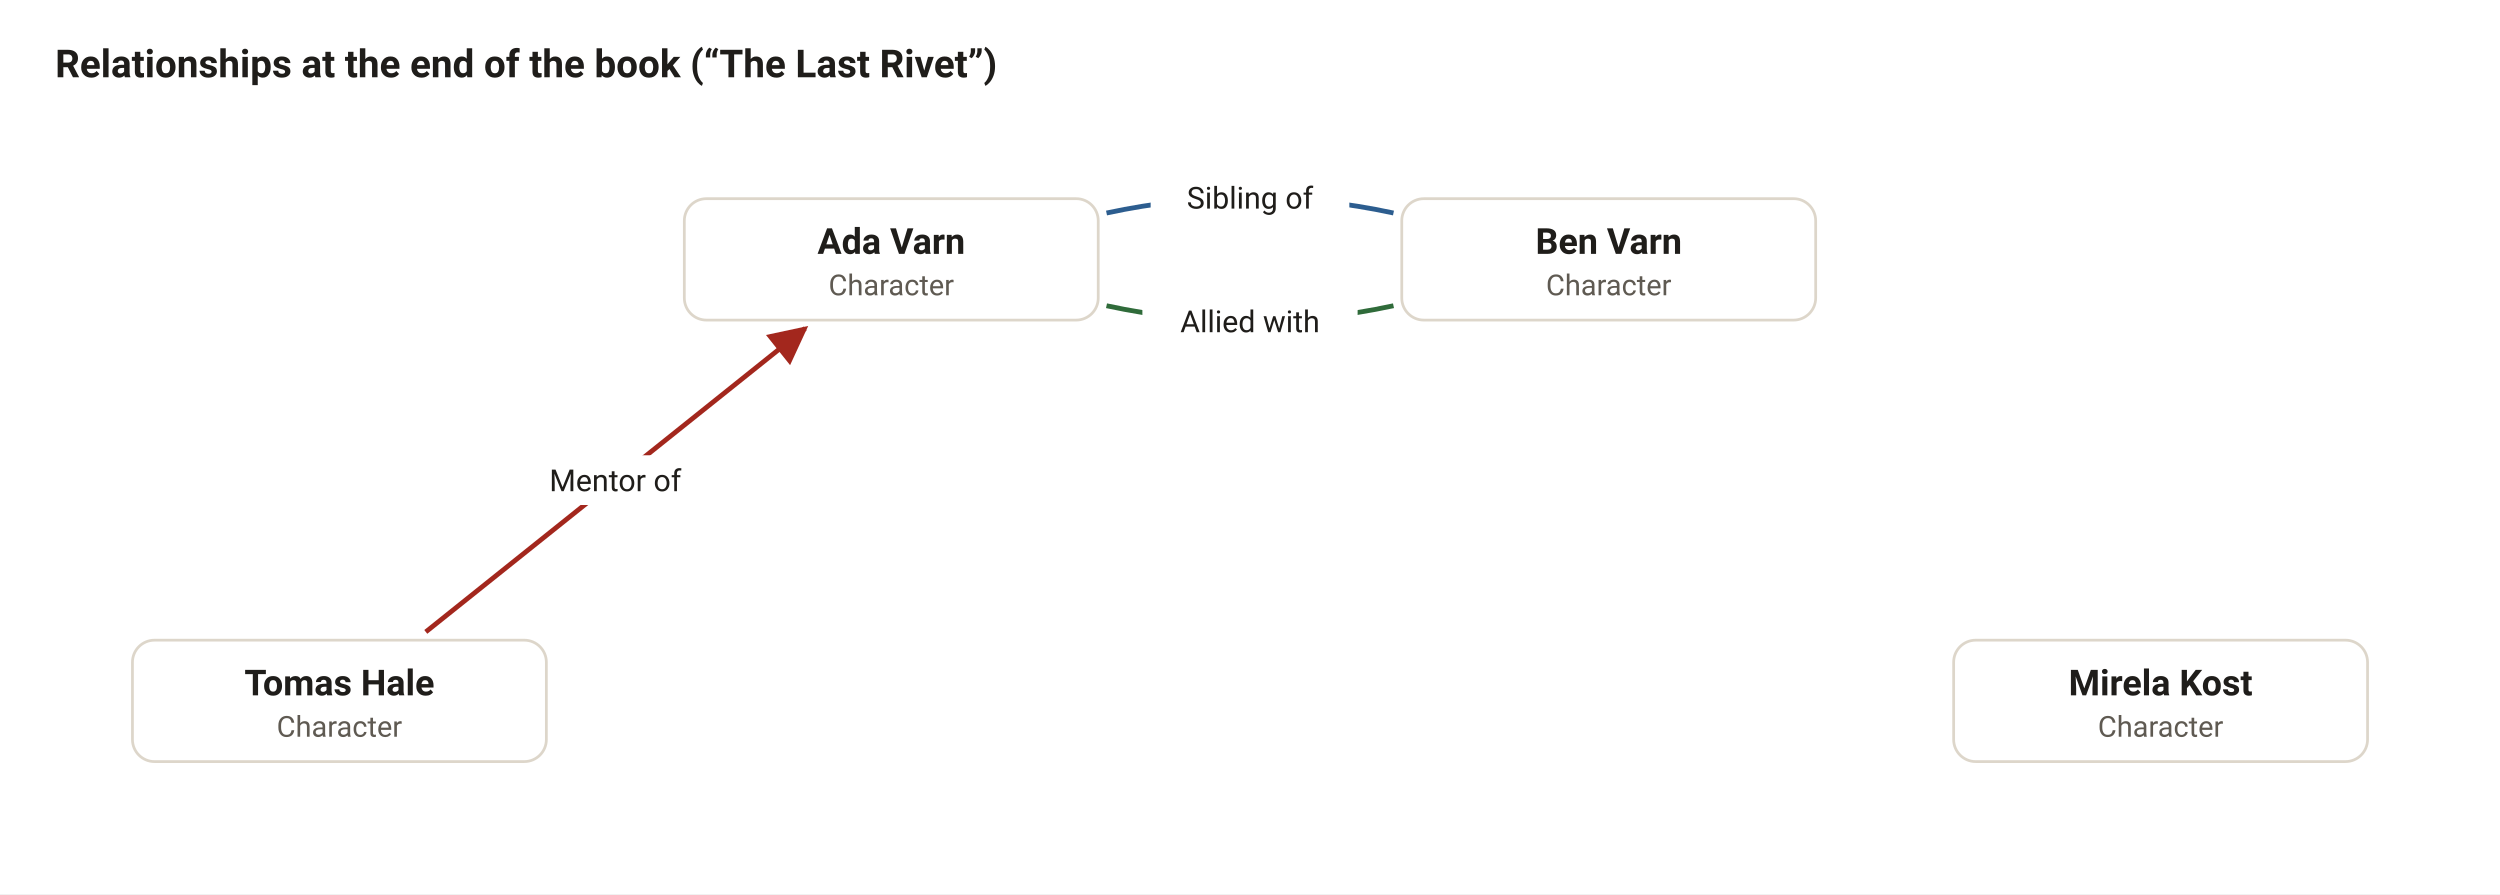
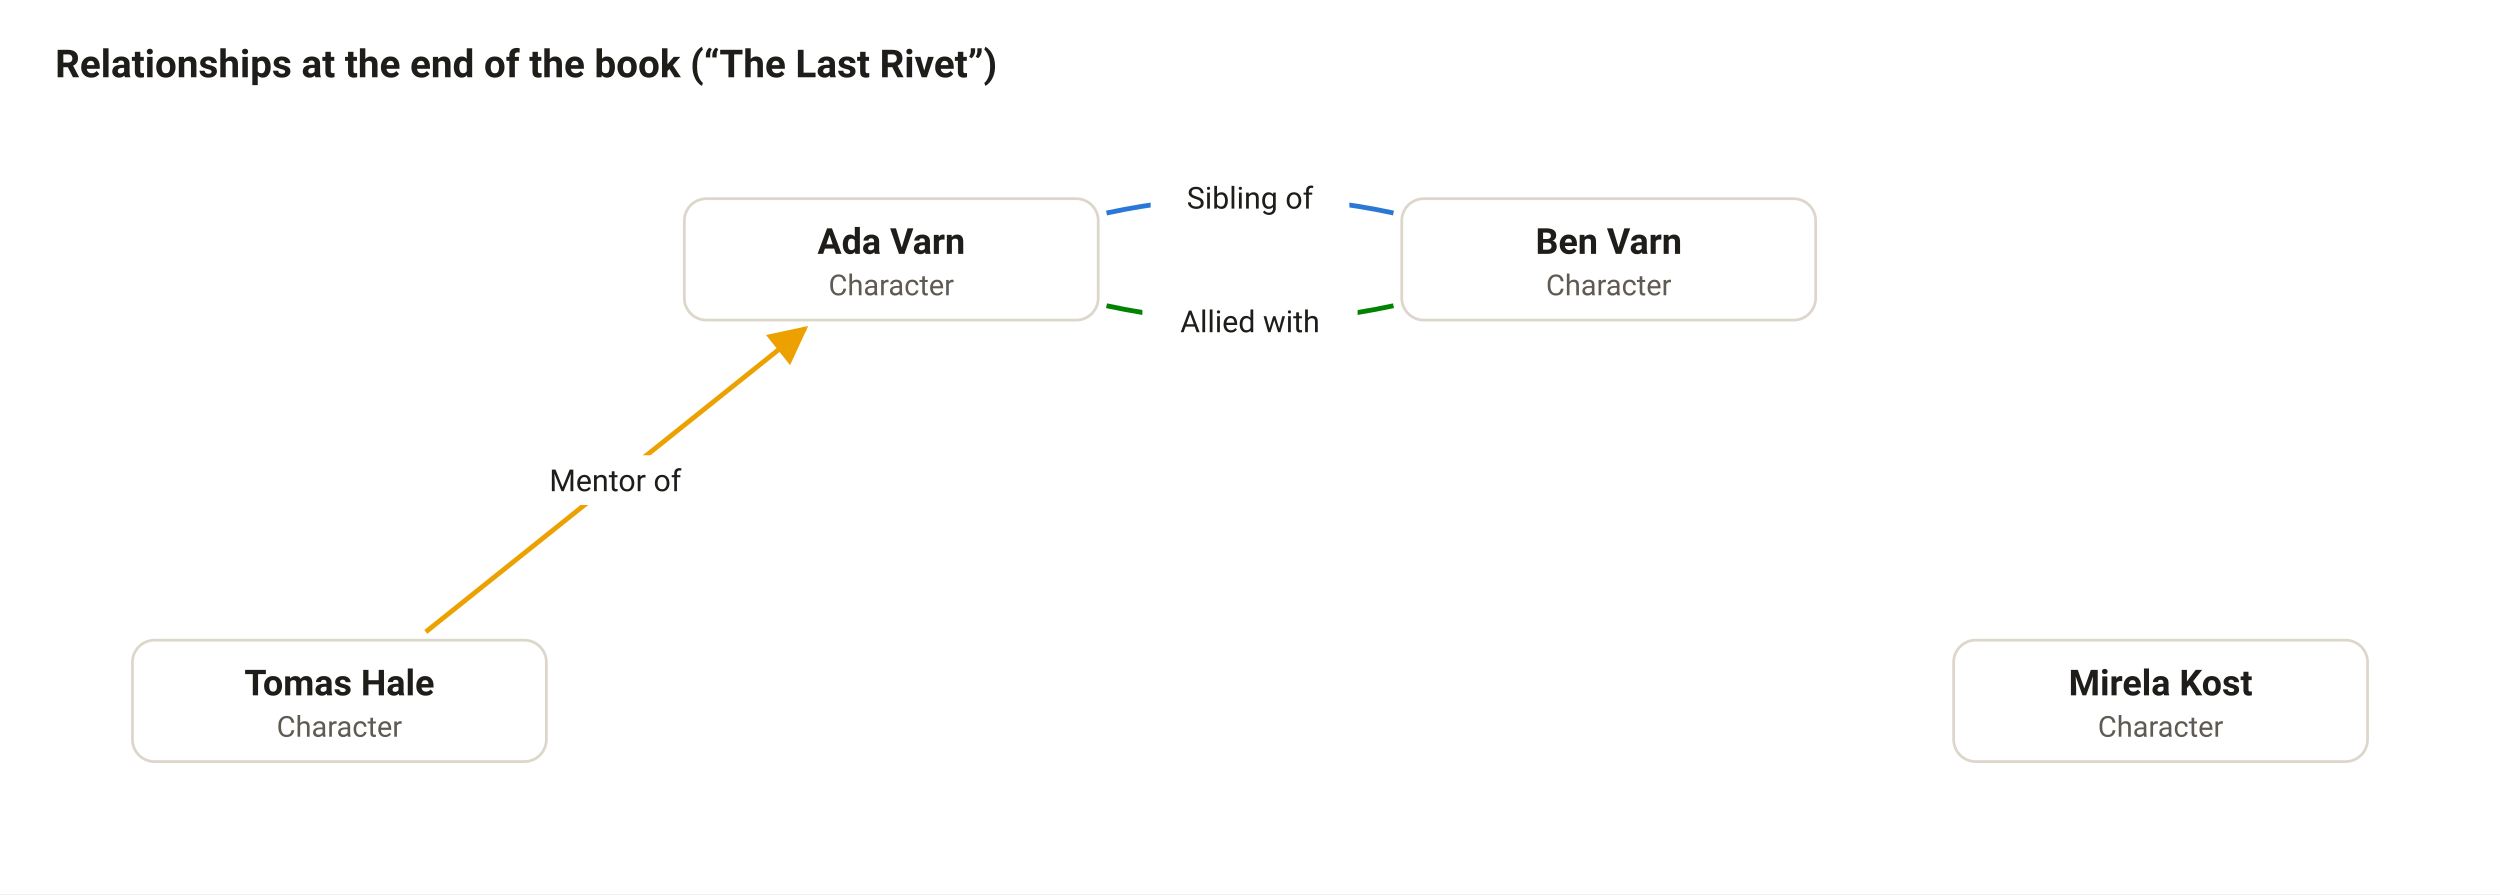
<svg xmlns="http://www.w3.org/2000/svg" width="906" height="324" viewBox="0 0 906 324" role="img" aria-label="Relationships at the end of the book (“The Last Rivet”)">
  <rect width="906" height="324" fill="#ffffff" />
  <text x="20" y="28" font-family="system-ui, -apple-system, 'Segoe UI', Roboto, sans-serif" font-size="14" font-weight="600" fill="#1f1d1a">Relationships at the end of the book (“The Last Rivet”)</text>
  <defs>
-     <marker id="arrow-danger" viewBox="0 0 10 10" refX="9" refY="5" markerWidth="8" markerHeight="8" orient="auto-start-reverse">
-       <path d="M0,0 L10,5 L0,10 z" fill="#a3271d" />
+     <marker id="arrow-series-4" viewBox="0 0 10 10" refX="9" refY="5" markerWidth="8" markerHeight="8" orient="auto-start-reverse">
+       <path d="M0,0 L10,5 L0,10 z" fill="#eda100" />
    </marker>
  </defs>
-   <path d="M401,77.2 Q453,66 505,77.2" fill="none" stroke="#2c5d8f" stroke-width="1.75" />
+   <path d="M401,77.2 Q453,66 505,77.2" fill="none" stroke="#2a78d6" stroke-width="1.75" />
  <rect x="417" y="62.6" width="72" height="18" rx="3" fill="#ffffff" />
  <text x="453" y="75.6" text-anchor="middle" font-family="system-ui, -apple-system, 'Segoe UI', Roboto, sans-serif" font-size="11" fill="#1f1d1a">Sibling of</text>
-   <path d="M401,110.8 Q453,122 505,110.8" fill="none" stroke="#2f6b3a" stroke-width="1.75" />
+   <path d="M401,110.8 Q453,122 505,110.8" fill="none" stroke="#008300" stroke-width="1.75" />
  <rect x="414" y="107.4" width="78" height="18" rx="3" fill="#ffffff" />
  <text x="453" y="120.4" text-anchor="middle" font-family="system-ui, -apple-system, 'Segoe UI', Roboto, sans-serif" font-size="11" fill="#1f1d1a">Allied with</text>
-   <path d="M154.3,229 Q223,174 291.8,119" fill="none" stroke="#a3271d" stroke-width="1.75" marker-end="url(#arrow-danger)" />
+   <path d="M154.3,229 Q223,174 291.8,119" fill="none" stroke="#eda100" stroke-width="1.75" marker-end="url(#arrow-series-4)" />
  <rect x="190" y="165" width="66" height="18" rx="3" fill="#ffffff" />
  <text x="223" y="178" text-anchor="middle" font-family="system-ui, -apple-system, 'Segoe UI', Roboto, sans-serif" font-size="11" fill="#1f1d1a">Mentor of</text>
  <rect x="248" y="72" width="150" height="44" rx="8" fill="#ffffff" stroke="#ddd6ca" />
  <text x="323" y="92" text-anchor="middle" font-family="system-ui, -apple-system, 'Segoe UI', Roboto, sans-serif" font-size="13" font-weight="600" fill="#1f1d1a">Ada Varn</text>
  <text x="323" y="107" text-anchor="middle" font-family="system-ui, -apple-system, 'Segoe UI', Roboto, sans-serif" font-size="10.5" fill="#5f5a52">Character</text>
  <rect x="508" y="72" width="150" height="44" rx="8" fill="#ffffff" stroke="#ddd6ca" />
  <text x="583" y="92" text-anchor="middle" font-family="system-ui, -apple-system, 'Segoe UI', Roboto, sans-serif" font-size="13" font-weight="600" fill="#1f1d1a">Ben Varn</text>
  <text x="583" y="107" text-anchor="middle" font-family="system-ui, -apple-system, 'Segoe UI', Roboto, sans-serif" font-size="10.5" fill="#5f5a52">Character</text>
  <rect x="708" y="232" width="150" height="44" rx="8" fill="#ffffff" stroke="#ddd6ca" />
  <text x="783" y="252" text-anchor="middle" font-family="system-ui, -apple-system, 'Segoe UI', Roboto, sans-serif" font-size="13" font-weight="600" fill="#1f1d1a">Mirela Kost</text>
  <text x="783" y="267" text-anchor="middle" font-family="system-ui, -apple-system, 'Segoe UI', Roboto, sans-serif" font-size="10.5" fill="#5f5a52">Character</text>
  <rect x="48" y="232" width="150" height="44" rx="8" fill="#ffffff" stroke="#ddd6ca" />
  <text x="123" y="252" text-anchor="middle" font-family="system-ui, -apple-system, 'Segoe UI', Roboto, sans-serif" font-size="13" font-weight="600" fill="#1f1d1a">Tomas Hale</text>
  <text x="123" y="267" text-anchor="middle" font-family="system-ui, -apple-system, 'Segoe UI', Roboto, sans-serif" font-size="10.5" fill="#5f5a52">Character</text>
</svg>
